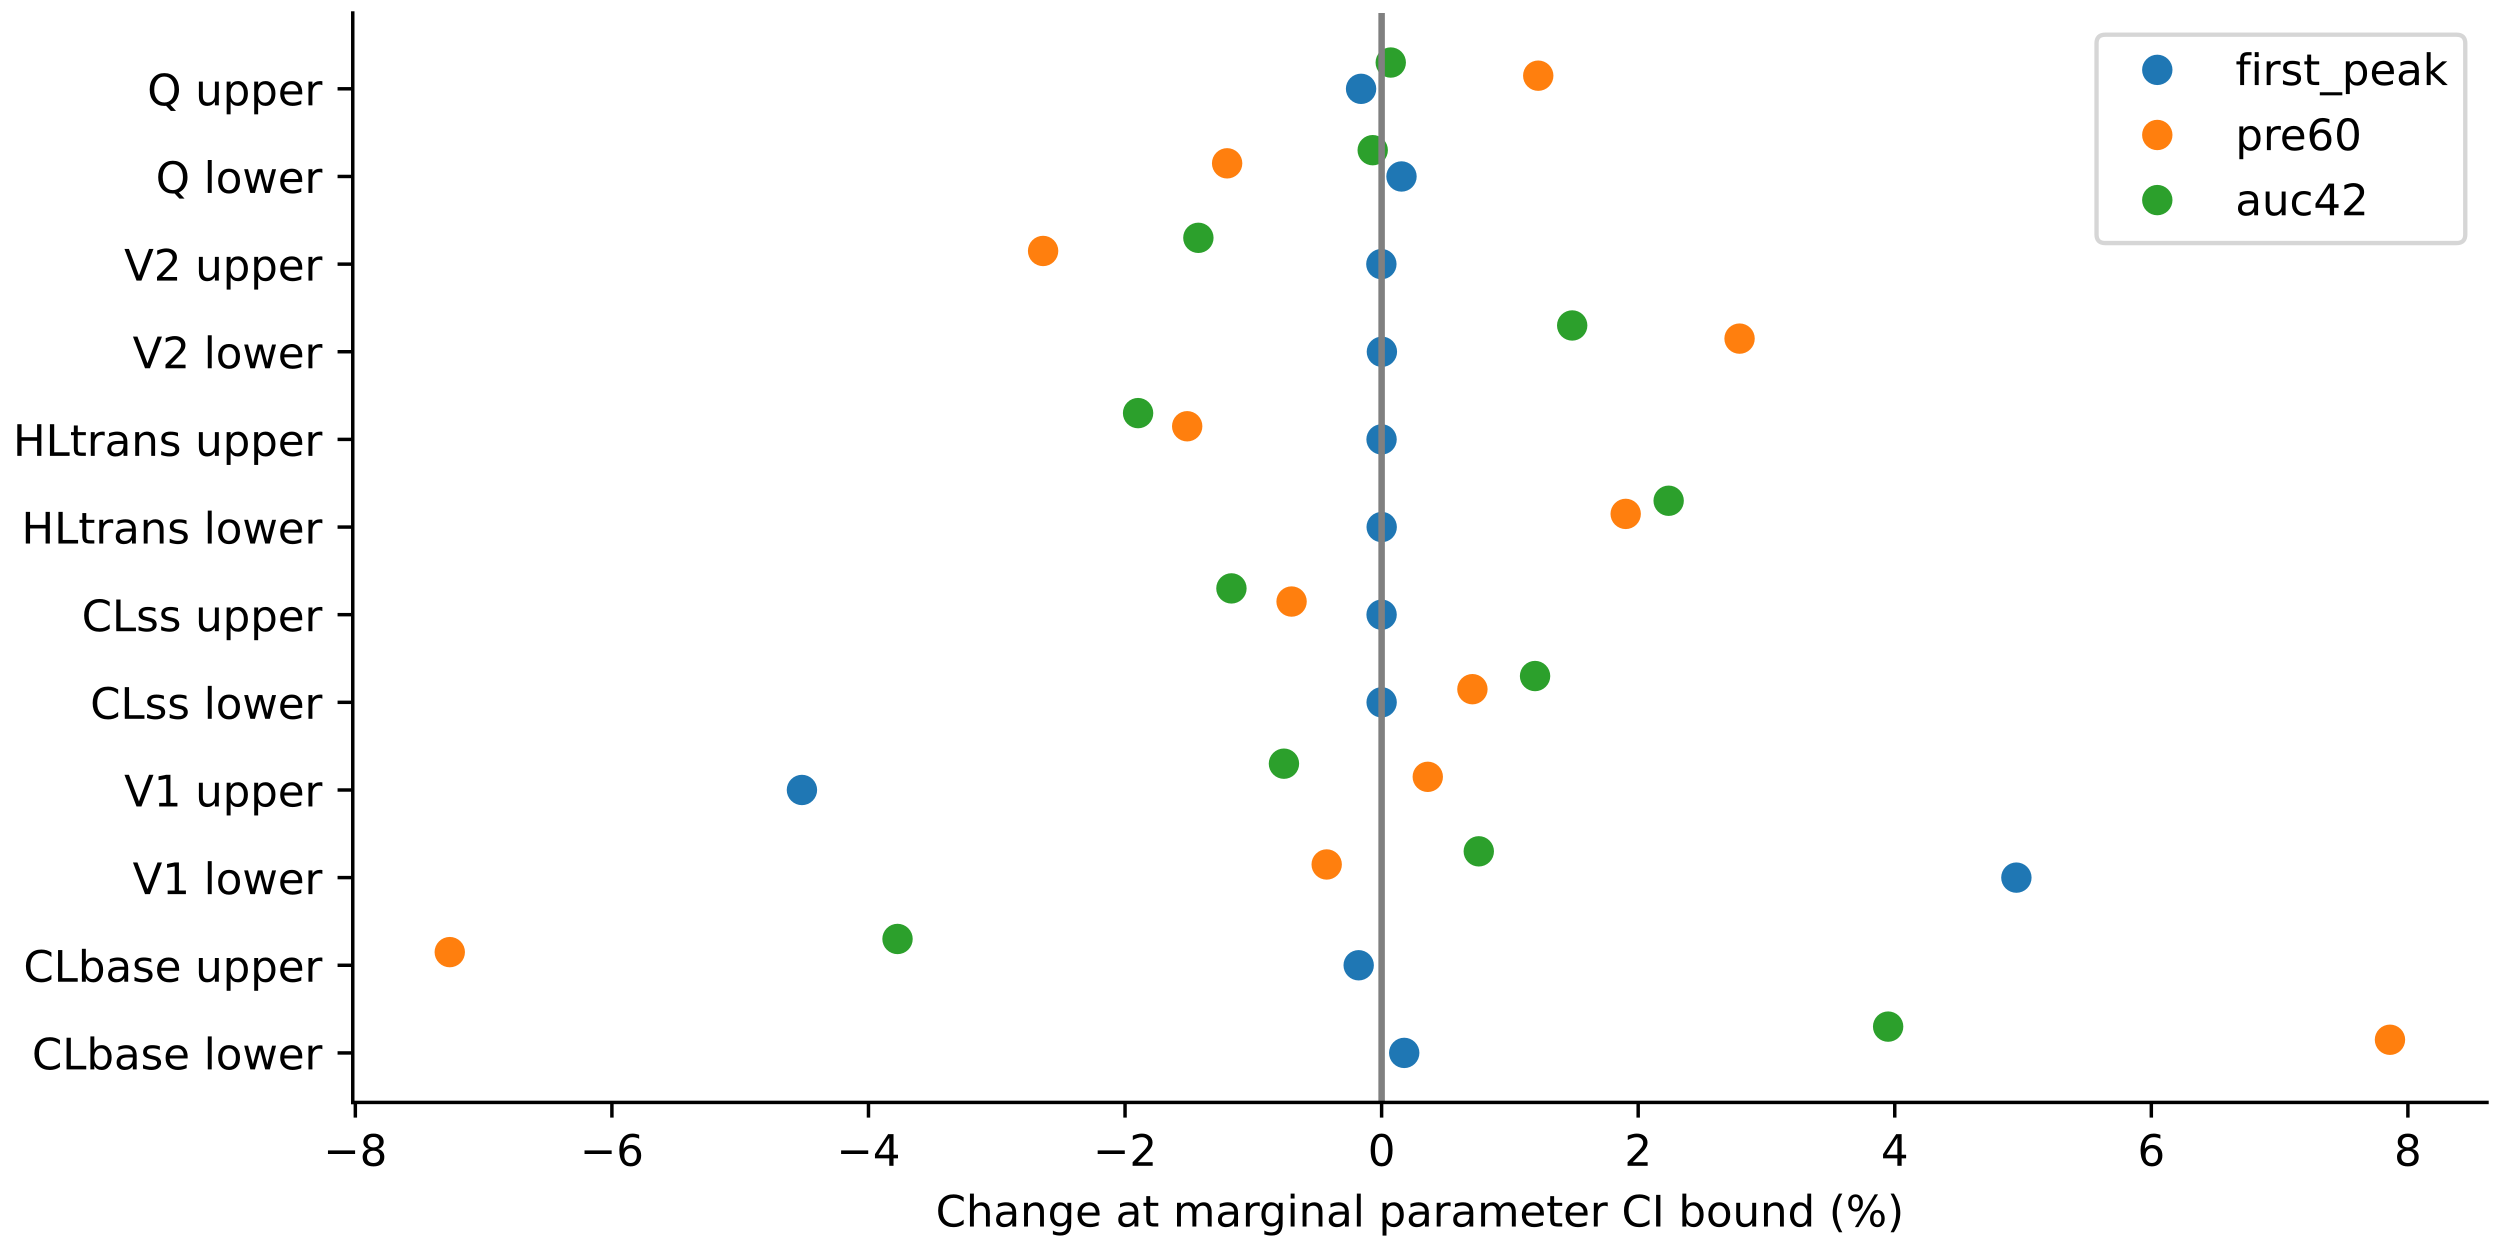
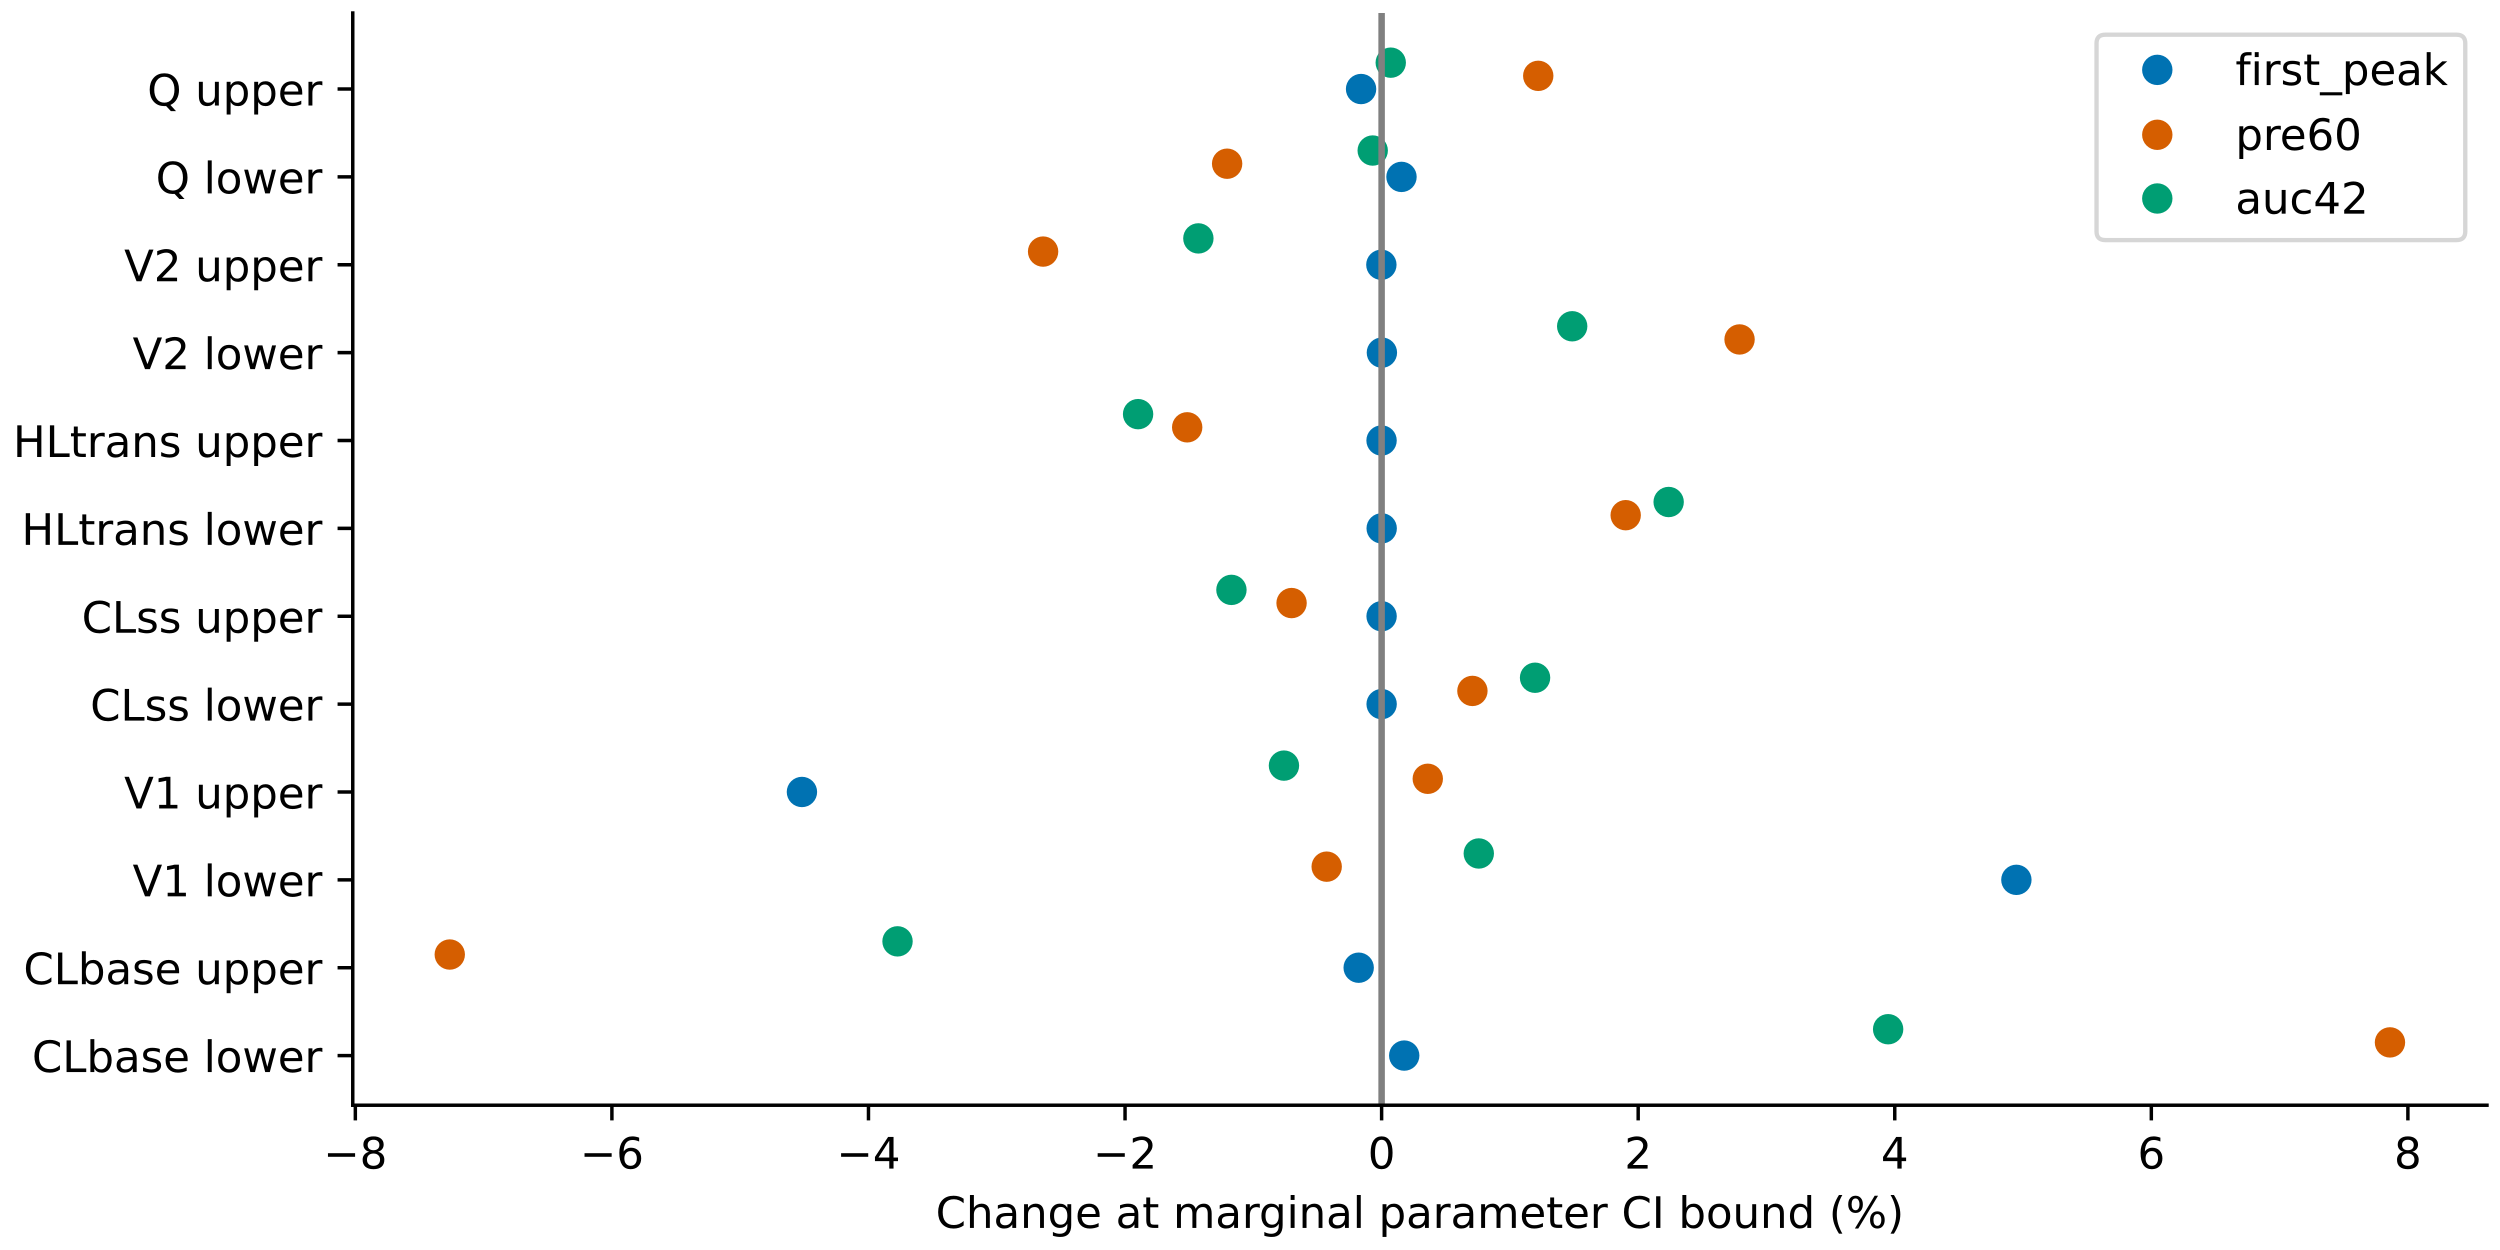
<svg xmlns="http://www.w3.org/2000/svg" xmlns:xlink="http://www.w3.org/1999/xlink" width="576pt" height="288pt" viewBox="0 0 576 288" version="1.1">
  <defs>
    <style type="text/css">*{stroke-linejoin: round; stroke-linecap: butt}</style>
  </defs>
  <g id="figure_1">
    <g id="patch_1">
      <path d="M 0 288  L 576 288  L 576 0  L 0 0  z " style="fill: #ffffff" />
    </g>
    <g id="axes_1">
      <g id="patch_2">
-         <path d="M 81.275 253.999  L 573 253.999  L 573 3  L 81.275 3  z " style="fill: #ffffff" />
+         <path d="M 81.275 254.644  L 573 254.644  L 573 3  L 81.275 3  z " style="fill: #ffffff" />
      </g>
      <g id="matplotlib.axis_1">
        <g id="xtick_1">
          <g id="line2d_1">
            <defs>
              <path id="m365de0e6e3" d="M 0 0  L 0 3.5  " style="stroke: #000000; stroke-width: 0.8" />
            </defs>
            <g>
-               <use xlink:href="#m365de0e6e3" x="81.869" y="253.999" style="stroke: #000000; stroke-width: 0.8" />
+               <use xlink:href="#m365de0e6e3" x="81.869" y="254.644" style="stroke: #000000; stroke-width: 0.8" />
            </g>
          </g>
          <g id="text_1">
-             <text style="font-size: 10px; font-family: 'DejaVu Sans', 'Bitstream Vera Sans', 'Computer Modern Sans Serif', 'Lucida Grande', 'Verdana', 'Geneva', 'Lucid', 'Arial', 'Helvetica', 'Avant Garde', sans-serif; text-anchor: middle" x="81.869" y="268.597" transform="rotate(-0 81.8687 268.5966)">−8</text>
+             <text style="font: 10px 'DejaVu Sans', 'Bitstream Vera Sans', 'Computer Modern Sans Serif', 'Lucida Grande', 'Verdana', 'Geneva', 'Lucid', 'Arial', 'Helvetica', 'Avant Garde', sans-serif; text-anchor: middle" x="81.869" y="269.242" transform="rotate(-0 81.8687 269.2419)">−8</text>
          </g>
        </g>
        <g id="xtick_2">
          <g id="line2d_2">
            <g>
-               <use xlink:href="#m365de0e6e3" x="140.982" y="253.999" style="stroke: #000000; stroke-width: 0.8" />
+               <use xlink:href="#m365de0e6e3" x="140.982" y="254.644" style="stroke: #000000; stroke-width: 0.8" />
            </g>
          </g>
          <g id="text_2">
-             <text style="font-size: 10px; font-family: 'DejaVu Sans', 'Bitstream Vera Sans', 'Computer Modern Sans Serif', 'Lucida Grande', 'Verdana', 'Geneva', 'Lucid', 'Arial', 'Helvetica', 'Avant Garde', sans-serif; text-anchor: middle" x="140.982" y="268.597" transform="rotate(-0 140.9824 268.5966)">−6</text>
+             <text style="font: 10px 'DejaVu Sans', 'Bitstream Vera Sans', 'Computer Modern Sans Serif', 'Lucida Grande', 'Verdana', 'Geneva', 'Lucid', 'Arial', 'Helvetica', 'Avant Garde', sans-serif; text-anchor: middle" x="140.982" y="269.242" transform="rotate(-0 140.9824 269.2419)">−6</text>
          </g>
        </g>
        <g id="xtick_3">
          <g id="line2d_3">
            <g>
-               <use xlink:href="#m365de0e6e3" x="200.096" y="253.999" style="stroke: #000000; stroke-width: 0.8" />
+               <use xlink:href="#m365de0e6e3" x="200.096" y="254.644" style="stroke: #000000; stroke-width: 0.8" />
            </g>
          </g>
          <g id="text_3">
-             <text style="font-size: 10px; font-family: 'DejaVu Sans', 'Bitstream Vera Sans', 'Computer Modern Sans Serif', 'Lucida Grande', 'Verdana', 'Geneva', 'Lucid', 'Arial', 'Helvetica', 'Avant Garde', sans-serif; text-anchor: middle" x="200.096" y="268.597" transform="rotate(-0 200.0961 268.5966)">−4</text>
+             <text style="font: 10px 'DejaVu Sans', 'Bitstream Vera Sans', 'Computer Modern Sans Serif', 'Lucida Grande', 'Verdana', 'Geneva', 'Lucid', 'Arial', 'Helvetica', 'Avant Garde', sans-serif; text-anchor: middle" x="200.096" y="269.242" transform="rotate(-0 200.0961 269.2419)">−4</text>
          </g>
        </g>
        <g id="xtick_4">
          <g id="line2d_4">
            <g>
-               <use xlink:href="#m365de0e6e3" x="259.21" y="253.999" style="stroke: #000000; stroke-width: 0.8" />
+               <use xlink:href="#m365de0e6e3" x="259.21" y="254.644" style="stroke: #000000; stroke-width: 0.8" />
            </g>
          </g>
          <g id="text_4">
-             <text style="font-size: 10px; font-family: 'DejaVu Sans', 'Bitstream Vera Sans', 'Computer Modern Sans Serif', 'Lucida Grande', 'Verdana', 'Geneva', 'Lucid', 'Arial', 'Helvetica', 'Avant Garde', sans-serif; text-anchor: middle" x="259.21" y="268.597" transform="rotate(-0 259.2099 268.5966)">−2</text>
+             <text style="font: 10px 'DejaVu Sans', 'Bitstream Vera Sans', 'Computer Modern Sans Serif', 'Lucida Grande', 'Verdana', 'Geneva', 'Lucid', 'Arial', 'Helvetica', 'Avant Garde', sans-serif; text-anchor: middle" x="259.21" y="269.242" transform="rotate(-0 259.2099 269.2419)">−2</text>
          </g>
        </g>
        <g id="xtick_5">
          <g id="line2d_5">
            <g>
-               <use xlink:href="#m365de0e6e3" x="318.324" y="253.999" style="stroke: #000000; stroke-width: 0.8" />
+               <use xlink:href="#m365de0e6e3" x="318.324" y="254.644" style="stroke: #000000; stroke-width: 0.8" />
            </g>
          </g>
          <g id="text_5">
-             <text style="font-size: 10px; font-family: 'DejaVu Sans', 'Bitstream Vera Sans', 'Computer Modern Sans Serif', 'Lucida Grande', 'Verdana', 'Geneva', 'Lucid', 'Arial', 'Helvetica', 'Avant Garde', sans-serif; text-anchor: middle" x="318.324" y="268.597" transform="rotate(-0 318.3236 268.5966)">0</text>
+             <text style="font: 10px 'DejaVu Sans', 'Bitstream Vera Sans', 'Computer Modern Sans Serif', 'Lucida Grande', 'Verdana', 'Geneva', 'Lucid', 'Arial', 'Helvetica', 'Avant Garde', sans-serif; text-anchor: middle" x="318.324" y="269.242" transform="rotate(-0 318.3236 269.2419)">0</text>
          </g>
        </g>
        <g id="xtick_6">
          <g id="line2d_6">
            <g>
-               <use xlink:href="#m365de0e6e3" x="377.437" y="253.999" style="stroke: #000000; stroke-width: 0.8" />
+               <use xlink:href="#m365de0e6e3" x="377.437" y="254.644" style="stroke: #000000; stroke-width: 0.8" />
            </g>
          </g>
          <g id="text_6">
-             <text style="font-size: 10px; font-family: 'DejaVu Sans', 'Bitstream Vera Sans', 'Computer Modern Sans Serif', 'Lucida Grande', 'Verdana', 'Geneva', 'Lucid', 'Arial', 'Helvetica', 'Avant Garde', sans-serif; text-anchor: middle" x="377.437" y="268.597" transform="rotate(-0 377.4373 268.5966)">2</text>
+             <text style="font: 10px 'DejaVu Sans', 'Bitstream Vera Sans', 'Computer Modern Sans Serif', 'Lucida Grande', 'Verdana', 'Geneva', 'Lucid', 'Arial', 'Helvetica', 'Avant Garde', sans-serif; text-anchor: middle" x="377.437" y="269.242" transform="rotate(-0 377.4373 269.2419)">2</text>
          </g>
        </g>
        <g id="xtick_7">
          <g id="line2d_7">
            <g>
-               <use xlink:href="#m365de0e6e3" x="436.551" y="253.999" style="stroke: #000000; stroke-width: 0.8" />
+               <use xlink:href="#m365de0e6e3" x="436.551" y="254.644" style="stroke: #000000; stroke-width: 0.8" />
            </g>
          </g>
          <g id="text_7">
-             <text style="font-size: 10px; font-family: 'DejaVu Sans', 'Bitstream Vera Sans', 'Computer Modern Sans Serif', 'Lucida Grande', 'Verdana', 'Geneva', 'Lucid', 'Arial', 'Helvetica', 'Avant Garde', sans-serif; text-anchor: middle" x="436.551" y="268.597" transform="rotate(-0 436.551 268.5966)">4</text>
+             <text style="font: 10px 'DejaVu Sans', 'Bitstream Vera Sans', 'Computer Modern Sans Serif', 'Lucida Grande', 'Verdana', 'Geneva', 'Lucid', 'Arial', 'Helvetica', 'Avant Garde', sans-serif; text-anchor: middle" x="436.551" y="269.242" transform="rotate(-0 436.551 269.2419)">4</text>
          </g>
        </g>
        <g id="xtick_8">
          <g id="line2d_8">
            <g>
-               <use xlink:href="#m365de0e6e3" x="495.665" y="253.999" style="stroke: #000000; stroke-width: 0.8" />
+               <use xlink:href="#m365de0e6e3" x="495.665" y="254.644" style="stroke: #000000; stroke-width: 0.8" />
            </g>
          </g>
          <g id="text_8">
-             <text style="font-size: 10px; font-family: 'DejaVu Sans', 'Bitstream Vera Sans', 'Computer Modern Sans Serif', 'Lucida Grande', 'Verdana', 'Geneva', 'Lucid', 'Arial', 'Helvetica', 'Avant Garde', sans-serif; text-anchor: middle" x="495.665" y="268.597" transform="rotate(-0 495.6647 268.5966)">6</text>
+             <text style="font: 10px 'DejaVu Sans', 'Bitstream Vera Sans', 'Computer Modern Sans Serif', 'Lucida Grande', 'Verdana', 'Geneva', 'Lucid', 'Arial', 'Helvetica', 'Avant Garde', sans-serif; text-anchor: middle" x="495.665" y="269.242" transform="rotate(-0 495.6647 269.2419)">6</text>
          </g>
        </g>
        <g id="xtick_9">
          <g id="line2d_9">
            <g>
-               <use xlink:href="#m365de0e6e3" x="554.778" y="253.999" style="stroke: #000000; stroke-width: 0.8" />
+               <use xlink:href="#m365de0e6e3" x="554.778" y="254.644" style="stroke: #000000; stroke-width: 0.8" />
            </g>
          </g>
          <g id="text_9">
-             <text style="font-size: 10px; font-family: 'DejaVu Sans', 'Bitstream Vera Sans', 'Computer Modern Sans Serif', 'Lucida Grande', 'Verdana', 'Geneva', 'Lucid', 'Arial', 'Helvetica', 'Avant Garde', sans-serif; text-anchor: middle" x="554.778" y="268.597" transform="rotate(-0 554.7784 268.5966)">8</text>
+             <text style="font: 10px 'DejaVu Sans', 'Bitstream Vera Sans', 'Computer Modern Sans Serif', 'Lucida Grande', 'Verdana', 'Geneva', 'Lucid', 'Arial', 'Helvetica', 'Avant Garde', sans-serif; text-anchor: middle" x="554.778" y="269.242" transform="rotate(-0 554.7784 269.2419)">8</text>
          </g>
        </g>
        <g id="text_10">
-           <text style="font-size: 10px; font-family: 'DejaVu Sans', 'Bitstream Vera Sans', 'Computer Modern Sans Serif', 'Lucida Grande', 'Verdana', 'Geneva', 'Lucid', 'Arial', 'Helvetica', 'Avant Garde', sans-serif; text-anchor: middle" x="327.137" y="282.597" transform="rotate(-0 327.1375 282.5974)">Change at marginal parameter CI bound (%)</text>
+           <text style="font: 10px 'DejaVu Sans', 'Bitstream Vera Sans', 'Computer Modern Sans Serif', 'Lucida Grande', 'Verdana', 'Geneva', 'Lucid', 'Arial', 'Helvetica', 'Avant Garde', sans-serif; text-anchor: middle" x="327.137" y="282.92" transform="rotate(-0 327.1375 282.9201)">Change at marginal parameter CI bound (%)</text>
        </g>
      </g>
      <g id="matplotlib.axis_2">
        <g id="ytick_1">
          <g id="line2d_10">
            <defs>
              <path id="m3e6c9e3d97" d="M 0 0  L -3.5 0  " style="stroke: #000000; stroke-width: 0.8" />
            </defs>
            <g>
-               <use xlink:href="#m3e6c9e3d97" x="81.275" y="242.59" style="stroke: #000000; stroke-width: 0.8" />
+               <use xlink:href="#m3e6c9e3d97" x="81.275" y="243.205" style="stroke: #000000; stroke-width: 0.8" />
            </g>
          </g>
          <g id="text_11">
-             <text style="font-size: 10px; font-family: 'DejaVu Sans', 'Bitstream Vera Sans', 'Computer Modern Sans Serif', 'Lucida Grande', 'Verdana', 'Geneva', 'Lucid', 'Arial', 'Helvetica', 'Avant Garde', sans-serif; text-anchor: end" x="74.275" y="246.389" transform="rotate(-0 74.27524 246.3892)">CLbase lower</text>
+             <text style="font: 10px 'DejaVu Sans', 'Bitstream Vera Sans', 'Computer Modern Sans Serif', 'Lucida Grande', 'Verdana', 'Geneva', 'Lucid', 'Arial', 'Helvetica', 'Avant Garde', sans-serif; text-anchor: end" x="74.275" y="247.004" transform="rotate(-0 74.27524 247.0044)">CLbase lower</text>
          </g>
        </g>
        <g id="ytick_2">
          <g id="line2d_11">
            <g>
-               <use xlink:href="#m3e6c9e3d97" x="81.275" y="222.397" style="stroke: #000000; stroke-width: 0.8" />
+               <use xlink:href="#m3e6c9e3d97" x="81.275" y="222.96" style="stroke: #000000; stroke-width: 0.8" />
            </g>
          </g>
          <g id="text_12">
-             <text style="font-size: 10px; font-family: 'DejaVu Sans', 'Bitstream Vera Sans', 'Computer Modern Sans Serif', 'Lucida Grande', 'Verdana', 'Geneva', 'Lucid', 'Arial', 'Helvetica', 'Avant Garde', sans-serif; text-anchor: end" x="74.275" y="226.196" transform="rotate(-0 74.27524 226.1962)">CLbase upper</text>
+             <text style="font: 10px 'DejaVu Sans', 'Bitstream Vera Sans', 'Computer Modern Sans Serif', 'Lucida Grande', 'Verdana', 'Geneva', 'Lucid', 'Arial', 'Helvetica', 'Avant Garde', sans-serif; text-anchor: end" x="74.275" y="226.76" transform="rotate(-0 74.27524 226.7596)">CLbase upper</text>
          </g>
        </g>
        <g id="ytick_3">
          <g id="line2d_12">
            <g>
-               <use xlink:href="#m3e6c9e3d97" x="81.275" y="202.204" style="stroke: #000000; stroke-width: 0.8" />
+               <use xlink:href="#m3e6c9e3d97" x="81.275" y="202.716" style="stroke: #000000; stroke-width: 0.8" />
            </g>
          </g>
          <g id="text_13">
-             <text style="font-size: 10px; font-family: 'DejaVu Sans', 'Bitstream Vera Sans', 'Computer Modern Sans Serif', 'Lucida Grande', 'Verdana', 'Geneva', 'Lucid', 'Arial', 'Helvetica', 'Avant Garde', sans-serif; text-anchor: end" x="74.275" y="206.003" transform="rotate(-0 74.27524 206.0032)">V1 lower</text>
+             <text style="font: 10px 'DejaVu Sans', 'Bitstream Vera Sans', 'Computer Modern Sans Serif', 'Lucida Grande', 'Verdana', 'Geneva', 'Lucid', 'Arial', 'Helvetica', 'Avant Garde', sans-serif; text-anchor: end" x="74.275" y="206.515" transform="rotate(-0 74.27524 206.5147)">V1 lower</text>
          </g>
        </g>
        <g id="ytick_4">
          <g id="line2d_13">
            <g>
-               <use xlink:href="#m3e6c9e3d97" x="81.275" y="182.011" style="stroke: #000000; stroke-width: 0.8" />
+               <use xlink:href="#m3e6c9e3d97" x="81.275" y="182.471" style="stroke: #000000; stroke-width: 0.8" />
            </g>
          </g>
          <g id="text_14">
-             <text style="font-size: 10px; font-family: 'DejaVu Sans', 'Bitstream Vera Sans', 'Computer Modern Sans Serif', 'Lucida Grande', 'Verdana', 'Geneva', 'Lucid', 'Arial', 'Helvetica', 'Avant Garde', sans-serif; text-anchor: end" x="74.275" y="185.81" transform="rotate(-0 74.27524 185.8098)">V1 upper</text>
+             <text style="font: 10px 'DejaVu Sans', 'Bitstream Vera Sans', 'Computer Modern Sans Serif', 'Lucida Grande', 'Verdana', 'Geneva', 'Lucid', 'Arial', 'Helvetica', 'Avant Garde', sans-serif; text-anchor: end" x="74.275" y="186.27" transform="rotate(-0 74.27524 186.2699)">V1 upper</text>
          </g>
        </g>
        <g id="ytick_5">
          <g id="line2d_14">
            <g>
-               <use xlink:href="#m3e6c9e3d97" x="81.275" y="161.818" style="stroke: #000000; stroke-width: 0.8" />
+               <use xlink:href="#m3e6c9e3d97" x="81.275" y="162.226" style="stroke: #000000; stroke-width: 0.8" />
            </g>
          </g>
          <g id="text_15">
-             <text style="font-size: 10px; font-family: 'DejaVu Sans', 'Bitstream Vera Sans', 'Computer Modern Sans Serif', 'Lucida Grande', 'Verdana', 'Geneva', 'Lucid', 'Arial', 'Helvetica', 'Avant Garde', sans-serif; text-anchor: end" x="74.275" y="165.617" transform="rotate(-0 74.27524 165.6172)">CLss lower</text>
+             <text style="font: 10px 'DejaVu Sans', 'Bitstream Vera Sans', 'Computer Modern Sans Serif', 'Lucida Grande', 'Verdana', 'Geneva', 'Lucid', 'Arial', 'Helvetica', 'Avant Garde', sans-serif; text-anchor: end" x="74.275" y="166.025" transform="rotate(-0 74.27524 166.0251)">CLss lower</text>
          </g>
        </g>
        <g id="ytick_6">
          <g id="line2d_15">
            <g>
-               <use xlink:href="#m3e6c9e3d97" x="81.275" y="141.625" style="stroke: #000000; stroke-width: 0.8" />
+               <use xlink:href="#m3e6c9e3d97" x="81.275" y="141.981" style="stroke: #000000; stroke-width: 0.8" />
            </g>
          </g>
          <g id="text_16">
-             <text style="font-size: 10px; font-family: 'DejaVu Sans', 'Bitstream Vera Sans', 'Computer Modern Sans Serif', 'Lucida Grande', 'Verdana', 'Geneva', 'Lucid', 'Arial', 'Helvetica', 'Avant Garde', sans-serif; text-anchor: end" x="74.275" y="145.424" transform="rotate(-0 74.27524 145.4239)">CLss upper</text>
+             <text style="font: 10px 'DejaVu Sans', 'Bitstream Vera Sans', 'Computer Modern Sans Serif', 'Lucida Grande', 'Verdana', 'Geneva', 'Lucid', 'Arial', 'Helvetica', 'Avant Garde', sans-serif; text-anchor: end" x="74.275" y="145.78" transform="rotate(-0 74.27524 145.7802)">CLss upper</text>
          </g>
        </g>
        <g id="ytick_7">
          <g id="line2d_16">
            <g>
-               <use xlink:href="#m3e6c9e3d97" x="81.275" y="121.432" style="stroke: #000000; stroke-width: 0.8" />
+               <use xlink:href="#m3e6c9e3d97" x="81.275" y="121.736" style="stroke: #000000; stroke-width: 0.8" />
            </g>
          </g>
          <g id="text_17">
-             <text style="font-size: 10px; font-family: 'DejaVu Sans', 'Bitstream Vera Sans', 'Computer Modern Sans Serif', 'Lucida Grande', 'Verdana', 'Geneva', 'Lucid', 'Arial', 'Helvetica', 'Avant Garde', sans-serif; text-anchor: end" x="74.275" y="125.231" transform="rotate(-0 74.27524 125.2313)">HLtrans lower</text>
+             <text style="font: 10px 'DejaVu Sans', 'Bitstream Vera Sans', 'Computer Modern Sans Serif', 'Lucida Grande', 'Verdana', 'Geneva', 'Lucid', 'Arial', 'Helvetica', 'Avant Garde', sans-serif; text-anchor: end" x="74.275" y="125.535" transform="rotate(-0 74.27524 125.5354)">HLtrans lower</text>
          </g>
        </g>
        <g id="ytick_8">
          <g id="line2d_17">
            <g>
-               <use xlink:href="#m3e6c9e3d97" x="81.275" y="101.239" style="stroke: #000000; stroke-width: 0.8" />
+               <use xlink:href="#m3e6c9e3d97" x="81.275" y="101.491" style="stroke: #000000; stroke-width: 0.8" />
            </g>
          </g>
          <g id="text_18">
-             <text style="font-size: 10px; font-family: 'DejaVu Sans', 'Bitstream Vera Sans', 'Computer Modern Sans Serif', 'Lucida Grande', 'Verdana', 'Geneva', 'Lucid', 'Arial', 'Helvetica', 'Avant Garde', sans-serif; text-anchor: end" x="74.275" y="105.038" transform="rotate(-0 74.27524 105.0379)">HLtrans upper</text>
+             <text style="font: 10px 'DejaVu Sans', 'Bitstream Vera Sans', 'Computer Modern Sans Serif', 'Lucida Grande', 'Verdana', 'Geneva', 'Lucid', 'Arial', 'Helvetica', 'Avant Garde', sans-serif; text-anchor: end" x="74.275" y="105.291" transform="rotate(-0 74.27524 105.2906)">HLtrans upper</text>
          </g>
        </g>
        <g id="ytick_9">
          <g id="line2d_18">
            <g>
-               <use xlink:href="#m3e6c9e3d97" x="81.275" y="81.046" style="stroke: #000000; stroke-width: 0.8" />
+               <use xlink:href="#m3e6c9e3d97" x="81.275" y="81.247" style="stroke: #000000; stroke-width: 0.8" />
            </g>
          </g>
          <g id="text_19">
-             <text style="font-size: 10px; font-family: 'DejaVu Sans', 'Bitstream Vera Sans', 'Computer Modern Sans Serif', 'Lucida Grande', 'Verdana', 'Geneva', 'Lucid', 'Arial', 'Helvetica', 'Avant Garde', sans-serif; text-anchor: end" x="74.275" y="84.845" transform="rotate(-0 74.27524 84.84533)">V2 lower</text>
+             <text style="font: 10px 'DejaVu Sans', 'Bitstream Vera Sans', 'Computer Modern Sans Serif', 'Lucida Grande', 'Verdana', 'Geneva', 'Lucid', 'Arial', 'Helvetica', 'Avant Garde', sans-serif; text-anchor: end" x="74.275" y="85.046" transform="rotate(-0 74.27524 85.04574)">V2 lower</text>
          </g>
        </g>
        <g id="ytick_10">
          <g id="line2d_19">
            <g>
-               <use xlink:href="#m3e6c9e3d97" x="81.275" y="60.853" style="stroke: #000000; stroke-width: 0.8" />
+               <use xlink:href="#m3e6c9e3d97" x="81.275" y="61.002" style="stroke: #000000; stroke-width: 0.8" />
            </g>
          </g>
          <g id="text_20">
-             <text style="font-size: 10px; font-family: 'DejaVu Sans', 'Bitstream Vera Sans', 'Computer Modern Sans Serif', 'Lucida Grande', 'Verdana', 'Geneva', 'Lucid', 'Arial', 'Helvetica', 'Avant Garde', sans-serif; text-anchor: end" x="74.275" y="64.652" transform="rotate(-0 74.27524 64.65196)">V2 upper</text>
+             <text style="font: 10px 'DejaVu Sans', 'Bitstream Vera Sans', 'Computer Modern Sans Serif', 'Lucida Grande', 'Verdana', 'Geneva', 'Lucid', 'Arial', 'Helvetica', 'Avant Garde', sans-serif; text-anchor: end" x="74.275" y="64.801" transform="rotate(-0 74.27524 64.8009)">V2 upper</text>
          </g>
        </g>
        <g id="ytick_11">
          <g id="line2d_20">
            <g>
-               <use xlink:href="#m3e6c9e3d97" x="81.275" y="40.66" style="stroke: #000000; stroke-width: 0.8" />
+               <use xlink:href="#m3e6c9e3d97" x="81.275" y="40.757" style="stroke: #000000; stroke-width: 0.8" />
            </g>
          </g>
          <g id="text_21">
-             <text style="font-size: 10px; font-family: 'DejaVu Sans', 'Bitstream Vera Sans', 'Computer Modern Sans Serif', 'Lucida Grande', 'Verdana', 'Geneva', 'Lucid', 'Arial', 'Helvetica', 'Avant Garde', sans-serif; text-anchor: end" x="74.275" y="44.459" transform="rotate(-0 74.27524 44.45937)">Q lower</text>
+             <text style="font: 10px 'DejaVu Sans', 'Bitstream Vera Sans', 'Computer Modern Sans Serif', 'Lucida Grande', 'Verdana', 'Geneva', 'Lucid', 'Arial', 'Helvetica', 'Avant Garde', sans-serif; text-anchor: end" x="74.275" y="44.556" transform="rotate(-0 74.27524 44.55607)">Q lower</text>
          </g>
        </g>
        <g id="ytick_12">
          <g id="line2d_21">
            <g>
-               <use xlink:href="#m3e6c9e3d97" x="81.275" y="20.467" style="stroke: #000000; stroke-width: 0.8" />
+               <use xlink:href="#m3e6c9e3d97" x="81.275" y="20.512" style="stroke: #000000; stroke-width: 0.8" />
            </g>
          </g>
          <g id="text_22">
-             <text style="font-size: 10px; font-family: 'DejaVu Sans', 'Bitstream Vera Sans', 'Computer Modern Sans Serif', 'Lucida Grande', 'Verdana', 'Geneva', 'Lucid', 'Arial', 'Helvetica', 'Avant Garde', sans-serif; text-anchor: end" x="74.275" y="24.266" transform="rotate(-0 74.27524 24.266)">Q upper</text>
+             <text style="font: 10px 'DejaVu Sans', 'Bitstream Vera Sans', 'Computer Modern Sans Serif', 'Lucida Grande', 'Verdana', 'Geneva', 'Lucid', 'Arial', 'Helvetica', 'Avant Garde', sans-serif; text-anchor: end" x="74.275" y="24.311" transform="rotate(-0 74.27524 24.31124)">Q upper</text>
          </g>
        </g>
      </g>
      <g id="line2d_22">
        <defs>
-           <path id="mdb0255210f" d="M 0 3  C 0.796 3 1.559 2.684 2.121 2.121  C 2.684 1.559 3 0.796 3 0  C 3 -0.796 2.684 -1.559 2.121 -2.121  C 1.559 -2.684 0.796 -3 0 -3  C -0.796 -3 -1.559 -2.684 -2.121 -2.121  C -2.684 -1.559 -3 -0.796 -3 0  C -3 0.796 -2.684 1.559 -2.121 2.121  C -1.559 2.684 -0.796 3 0 3  z " style="stroke: #1f77b4" />
+           <path id="me70f879263" d="M 0 3  C 0.796 3 1.559 2.684 2.121 2.121  C 2.684 1.559 3 0.796 3 0  C 3 -0.796 2.684 -1.559 2.121 -2.121  C 1.559 -2.684 0.796 -3 0 -3  C -0.796 -3 -1.559 -2.684 -2.121 -2.121  C -2.684 -1.559 -3 -0.796 -3 0  C -3 0.796 -2.684 1.559 -2.121 2.121  C -1.559 2.684 -0.796 3 0 3  z " style="stroke: #0072b2" />
        </defs>
-         <g clip-path="url(#p7cf2c766ae)">
-           <use xlink:href="#mdb0255210f" x="323.531" y="242.59" style="fill: #1f77b4; stroke: #1f77b4" />
-           <use xlink:href="#mdb0255210f" x="313.04" y="222.397" style="fill: #1f77b4; stroke: #1f77b4" />
-           <use xlink:href="#mdb0255210f" x="464.574" y="202.204" style="fill: #1f77b4; stroke: #1f77b4" />
-           <use xlink:href="#mdb0255210f" x="184.765" y="182.011" style="fill: #1f77b4; stroke: #1f77b4" />
-           <use xlink:href="#mdb0255210f" x="318.328" y="161.818" style="fill: #1f77b4; stroke: #1f77b4" />
-           <use xlink:href="#mdb0255210f" x="318.319" y="141.625" style="fill: #1f77b4; stroke: #1f77b4" />
-           <use xlink:href="#mdb0255210f" x="318.34" y="121.432" style="fill: #1f77b4; stroke: #1f77b4" />
-           <use xlink:href="#mdb0255210f" x="318.311" y="101.239" style="fill: #1f77b4; stroke: #1f77b4" />
-           <use xlink:href="#mdb0255210f" x="318.388" y="81.046" style="fill: #1f77b4; stroke: #1f77b4" />
-           <use xlink:href="#mdb0255210f" x="318.267" y="60.853" style="fill: #1f77b4; stroke: #1f77b4" />
-           <use xlink:href="#mdb0255210f" x="322.904" y="40.66" style="fill: #1f77b4; stroke: #1f77b4" />
-           <use xlink:href="#mdb0255210f" x="313.59" y="20.467" style="fill: #1f77b4; stroke: #1f77b4" />
+         <g clip-path="url(#p08816e4fb8)">
+           <use xlink:href="#me70f879263" x="323.531" y="243.205" style="fill: #0072b2; stroke: #0072b2" />
+           <use xlink:href="#me70f879263" x="313.04" y="222.96" style="fill: #0072b2; stroke: #0072b2" />
+           <use xlink:href="#me70f879263" x="464.574" y="202.716" style="fill: #0072b2; stroke: #0072b2" />
+           <use xlink:href="#me70f879263" x="184.765" y="182.471" style="fill: #0072b2; stroke: #0072b2" />
+           <use xlink:href="#me70f879263" x="318.328" y="162.226" style="fill: #0072b2; stroke: #0072b2" />
+           <use xlink:href="#me70f879263" x="318.319" y="141.981" style="fill: #0072b2; stroke: #0072b2" />
+           <use xlink:href="#me70f879263" x="318.34" y="121.736" style="fill: #0072b2; stroke: #0072b2" />
+           <use xlink:href="#me70f879263" x="318.311" y="101.491" style="fill: #0072b2; stroke: #0072b2" />
+           <use xlink:href="#me70f879263" x="318.388" y="81.247" style="fill: #0072b2; stroke: #0072b2" />
+           <use xlink:href="#me70f879263" x="318.267" y="61.002" style="fill: #0072b2; stroke: #0072b2" />
+           <use xlink:href="#me70f879263" x="322.904" y="40.757" style="fill: #0072b2; stroke: #0072b2" />
+           <use xlink:href="#me70f879263" x="313.59" y="20.512" style="fill: #0072b2; stroke: #0072b2" />
        </g>
      </g>
      <g id="line2d_23">
        <defs>
-           <path id="m3c2ca8ba12" d="M 0 3  C 0.796 3 1.559 2.684 2.121 2.121  C 2.684 1.559 3 0.796 3 0  C 3 -0.796 2.684 -1.559 2.121 -2.121  C 1.559 -2.684 0.796 -3 0 -3  C -0.796 -3 -1.559 -2.684 -2.121 -2.121  C -2.684 -1.559 -3 -0.796 -3 0  C -3 0.796 -2.684 1.559 -2.121 2.121  C -1.559 2.684 -0.796 3 0 3  z " style="stroke: #ff7f0e" />
+           <path id="m9bcbba7189" d="M 0 3  C 0.796 3 1.559 2.684 2.121 2.121  C 2.684 1.559 3 0.796 3 0  C 3 -0.796 2.684 -1.559 2.121 -2.121  C 1.559 -2.684 0.796 -3 0 -3  C -0.796 -3 -1.559 -2.684 -2.121 -2.121  C -2.684 -1.559 -3 -0.796 -3 0  C -3 0.796 -2.684 1.559 -2.121 2.121  C -1.559 2.684 -0.796 3 0 3  z " style="stroke: #d55e00" />
        </defs>
-         <g clip-path="url(#p7cf2c766ae)">
-           <use xlink:href="#m3c2ca8ba12" x="550.649" y="239.561" style="fill: #ff7f0e; stroke: #ff7f0e" />
-           <use xlink:href="#m3c2ca8ba12" x="103.626" y="219.368" style="fill: #ff7f0e; stroke: #ff7f0e" />
-           <use xlink:href="#m3c2ca8ba12" x="305.669" y="199.175" style="fill: #ff7f0e; stroke: #ff7f0e" />
-           <use xlink:href="#m3c2ca8ba12" x="328.959" y="178.982" style="fill: #ff7f0e; stroke: #ff7f0e" />
-           <use xlink:href="#m3c2ca8ba12" x="339.243" y="158.789" style="fill: #ff7f0e; stroke: #ff7f0e" />
-           <use xlink:href="#m3c2ca8ba12" x="297.579" y="138.596" style="fill: #ff7f0e; stroke: #ff7f0e" />
-           <use xlink:href="#m3c2ca8ba12" x="374.559" y="118.403" style="fill: #ff7f0e; stroke: #ff7f0e" />
-           <use xlink:href="#m3c2ca8ba12" x="273.529" y="98.21" style="fill: #ff7f0e; stroke: #ff7f0e" />
-           <use xlink:href="#m3c2ca8ba12" x="400.795" y="78.017" style="fill: #ff7f0e; stroke: #ff7f0e" />
-           <use xlink:href="#m3c2ca8ba12" x="240.33" y="57.824" style="fill: #ff7f0e; stroke: #ff7f0e" />
-           <use xlink:href="#m3c2ca8ba12" x="282.73" y="37.631" style="fill: #ff7f0e; stroke: #ff7f0e" />
-           <use xlink:href="#m3c2ca8ba12" x="354.411" y="17.438" style="fill: #ff7f0e; stroke: #ff7f0e" />
+         <g clip-path="url(#p08816e4fb8)">
+           <use xlink:href="#m9bcbba7189" x="550.649" y="240.168" style="fill: #d55e00; stroke: #d55e00" />
+           <use xlink:href="#m9bcbba7189" x="103.626" y="219.924" style="fill: #d55e00; stroke: #d55e00" />
+           <use xlink:href="#m9bcbba7189" x="305.669" y="199.679" style="fill: #d55e00; stroke: #d55e00" />
+           <use xlink:href="#m9bcbba7189" x="328.959" y="179.434" style="fill: #d55e00; stroke: #d55e00" />
+           <use xlink:href="#m9bcbba7189" x="339.243" y="159.189" style="fill: #d55e00; stroke: #d55e00" />
+           <use xlink:href="#m9bcbba7189" x="297.579" y="138.944" style="fill: #d55e00; stroke: #d55e00" />
+           <use xlink:href="#m9bcbba7189" x="374.559" y="118.699" style="fill: #d55e00; stroke: #d55e00" />
+           <use xlink:href="#m9bcbba7189" x="273.529" y="98.455" style="fill: #d55e00; stroke: #d55e00" />
+           <use xlink:href="#m9bcbba7189" x="400.795" y="78.21" style="fill: #d55e00; stroke: #d55e00" />
+           <use xlink:href="#m9bcbba7189" x="240.33" y="57.965" style="fill: #d55e00; stroke: #d55e00" />
+           <use xlink:href="#m9bcbba7189" x="282.73" y="37.72" style="fill: #d55e00; stroke: #d55e00" />
+           <use xlink:href="#m9bcbba7189" x="354.411" y="17.475" style="fill: #d55e00; stroke: #d55e00" />
        </g>
      </g>
      <g id="line2d_24">
        <defs>
-           <path id="m1c3d6bfe0f" d="M 0 3  C 0.796 3 1.559 2.684 2.121 2.121  C 2.684 1.559 3 0.796 3 0  C 3 -0.796 2.684 -1.559 2.121 -2.121  C 1.559 -2.684 0.796 -3 0 -3  C -0.796 -3 -1.559 -2.684 -2.121 -2.121  C -2.684 -1.559 -3 -0.796 -3 0  C -3 0.796 -2.684 1.559 -2.121 2.121  C -1.559 2.684 -0.796 3 0 3  z " style="stroke: #2ca02c" />
+           <path id="m49326ff43b" d="M 0 3  C 0.796 3 1.559 2.684 2.121 2.121  C 2.684 1.559 3 0.796 3 0  C 3 -0.796 2.684 -1.559 2.121 -2.121  C 1.559 -2.684 0.796 -3 0 -3  C -0.796 -3 -1.559 -2.684 -2.121 -2.121  C -2.684 -1.559 -3 -0.796 -3 0  C -3 0.796 -2.684 1.559 -2.121 2.121  C -1.559 2.684 -0.796 3 0 3  z " style="stroke: #009e73" />
        </defs>
-         <g clip-path="url(#p7cf2c766ae)">
-           <use xlink:href="#m1c3d6bfe0f" x="435.026" y="236.532" style="fill: #2ca02c; stroke: #2ca02c" />
-           <use xlink:href="#m1c3d6bfe0f" x="206.79" y="216.339" style="fill: #2ca02c; stroke: #2ca02c" />
-           <use xlink:href="#m1c3d6bfe0f" x="340.712" y="196.146" style="fill: #2ca02c; stroke: #2ca02c" />
-           <use xlink:href="#m1c3d6bfe0f" x="295.821" y="175.953" style="fill: #2ca02c; stroke: #2ca02c" />
-           <use xlink:href="#m1c3d6bfe0f" x="353.678" y="155.76" style="fill: #2ca02c; stroke: #2ca02c" />
-           <use xlink:href="#m1c3d6bfe0f" x="283.722" y="135.567" style="fill: #2ca02c; stroke: #2ca02c" />
-           <use xlink:href="#m1c3d6bfe0f" x="384.458" y="115.374" style="fill: #2ca02c; stroke: #2ca02c" />
-           <use xlink:href="#m1c3d6bfe0f" x="262.215" y="95.181" style="fill: #2ca02c; stroke: #2ca02c" />
-           <use xlink:href="#m1c3d6bfe0f" x="362.232" y="74.988" style="fill: #2ca02c; stroke: #2ca02c" />
-           <use xlink:href="#m1c3d6bfe0f" x="276.105" y="54.795" style="fill: #2ca02c; stroke: #2ca02c" />
-           <use xlink:href="#m1c3d6bfe0f" x="316.273" y="34.602" style="fill: #2ca02c; stroke: #2ca02c" />
-           <use xlink:href="#m1c3d6bfe0f" x="320.428" y="14.409" style="fill: #2ca02c; stroke: #2ca02c" />
+         <g clip-path="url(#p08816e4fb8)">
+           <use xlink:href="#m49326ff43b" x="435.026" y="237.132" style="fill: #009e73; stroke: #009e73" />
+           <use xlink:href="#m49326ff43b" x="206.79" y="216.887" style="fill: #009e73; stroke: #009e73" />
+           <use xlink:href="#m49326ff43b" x="340.712" y="196.642" style="fill: #009e73; stroke: #009e73" />
+           <use xlink:href="#m49326ff43b" x="295.821" y="176.397" style="fill: #009e73; stroke: #009e73" />
+           <use xlink:href="#m49326ff43b" x="353.678" y="156.152" style="fill: #009e73; stroke: #009e73" />
+           <use xlink:href="#m49326ff43b" x="283.722" y="135.908" style="fill: #009e73; stroke: #009e73" />
+           <use xlink:href="#m49326ff43b" x="384.458" y="115.663" style="fill: #009e73; stroke: #009e73" />
+           <use xlink:href="#m49326ff43b" x="262.215" y="95.418" style="fill: #009e73; stroke: #009e73" />
+           <use xlink:href="#m49326ff43b" x="362.232" y="75.173" style="fill: #009e73; stroke: #009e73" />
+           <use xlink:href="#m49326ff43b" x="276.105" y="54.928" style="fill: #009e73; stroke: #009e73" />
+           <use xlink:href="#m49326ff43b" x="316.273" y="34.683" style="fill: #009e73; stroke: #009e73" />
+           <use xlink:href="#m49326ff43b" x="320.428" y="14.439" style="fill: #009e73; stroke: #009e73" />
        </g>
      </g>
      <g id="line2d_25">
-         <path d="M 318.324 253.999  L 318.324 3  " clip-path="url(#p7cf2c766ae)" style="fill: none; stroke: #808080; stroke-width: 1.5; stroke-linecap: square" />
+         <path d="M 318.324 254.644  L 318.324 3  " clip-path="url(#p08816e4fb8)" style="fill: none; stroke: #808080; stroke-width: 1.5; stroke-linecap: square" />
      </g>
      <g id="patch_3">
-         <path d="M 81.275 253.999  L 81.275 3  " style="fill: none; stroke: #000000; stroke-width: 0.8; stroke-linejoin: miter; stroke-linecap: square" />
+         <path d="M 81.275 254.644  L 81.275 3  " style="fill: none; stroke: #000000; stroke-width: 0.8; stroke-linejoin: miter; stroke-linecap: square" />
      </g>
      <g id="patch_4">
-         <path d="M 81.275 253.999  L 573 253.999  " style="fill: none; stroke: #000000; stroke-width: 0.8; stroke-linejoin: miter; stroke-linecap: square" />
+         <path d="M 81.275 254.644  L 573 254.644  " style="fill: none; stroke: #000000; stroke-width: 0.8; stroke-linejoin: miter; stroke-linecap: square" />
      </g>
      <g id="legend_1">
        <g id="patch_5">
-           <path d="M 485.04 56.003  L 566 56.003  Q 568 56.003 568 54.003  L 568 10  Q 568 8 566 8  L 485.04 8  Q 483.04 8 483.04 10  L 483.04 54.003  Q 483.04 56.003 485.04 56.003  z " style="fill: #ffffff; opacity: 0.8; stroke: #cccccc; stroke-linejoin: miter" />
+           <path d="M 485.04 55.313  L 566 55.313  Q 568 55.313 568 53.313  L 568 10  Q 568 8 566 8  L 485.04 8  Q 483.04 8 483.04 10  L 483.04 53.313  Q 483.04 55.313 485.04 55.313  z " style="fill: #ffffff; opacity: 0.8; stroke: #cccccc; stroke-linejoin: miter" />
        </g>
        <g id="line2d_26">
          <g>
-             <use xlink:href="#mdb0255210f" x="497.04" y="16.099" style="fill: #1f77b4; stroke: #1f77b4" />
+             <use xlink:href="#me70f879263" x="497.04" y="16.099" style="fill: #0072b2; stroke: #0072b2" />
          </g>
        </g>
        <g id="text_23">
-           <text style="font-size: 10px; font-family: 'DejaVu Sans', 'Bitstream Vera Sans', 'Computer Modern Sans Serif', 'Lucida Grande', 'Verdana', 'Geneva', 'Lucid', 'Arial', 'Helvetica', 'Avant Garde', sans-serif; text-anchor: start" x="515.04" y="19.599" transform="rotate(-0 515.0404 19.59868)">first_peak</text>
+           <text style="font: 10px 'DejaVu Sans', 'Bitstream Vera Sans', 'Computer Modern Sans Serif', 'Lucida Grande', 'Verdana', 'Geneva', 'Lucid', 'Arial', 'Helvetica', 'Avant Garde', sans-serif; text-anchor: start" x="515.04" y="19.599" transform="rotate(-0 515.0404 19.59868)">first_peak</text>
        </g>
        <g id="line2d_27">
          <g>
-             <use xlink:href="#m3c2ca8ba12" x="497.04" y="31.099" style="fill: #ff7f0e; stroke: #ff7f0e" />
+             <use xlink:href="#m9bcbba7189" x="497.04" y="31.055" style="fill: #d55e00; stroke: #d55e00" />
          </g>
        </g>
        <g id="text_24">
-           <text style="font-size: 10px; font-family: 'DejaVu Sans', 'Bitstream Vera Sans', 'Computer Modern Sans Serif', 'Lucida Grande', 'Verdana', 'Geneva', 'Lucid', 'Arial', 'Helvetica', 'Avant Garde', sans-serif; text-anchor: start" x="515.04" y="34.599" transform="rotate(-0 515.0404 34.59946)">pre60</text>
+           <text style="font: 10px 'DejaVu Sans', 'Bitstream Vera Sans', 'Computer Modern Sans Serif', 'Lucida Grande', 'Verdana', 'Geneva', 'Lucid', 'Arial', 'Helvetica', 'Avant Garde', sans-serif; text-anchor: start" x="515.04" y="34.555" transform="rotate(-0 515.0404 34.55493)">pre60</text>
        </g>
        <g id="line2d_28">
          <g>
-             <use xlink:href="#m1c3d6bfe0f" x="497.04" y="46.1" style="fill: #2ca02c; stroke: #2ca02c" />
+             <use xlink:href="#m49326ff43b" x="497.04" y="45.733" style="fill: #009e73; stroke: #009e73" />
          </g>
        </g>
        <g id="text_25">
-           <text style="font-size: 10px; font-family: 'DejaVu Sans', 'Bitstream Vera Sans', 'Computer Modern Sans Serif', 'Lucida Grande', 'Verdana', 'Geneva', 'Lucid', 'Arial', 'Helvetica', 'Avant Garde', sans-serif; text-anchor: start" x="515.04" y="49.6" transform="rotate(-0 515.0404 49.60024)">auc42</text>
+           <text style="font: 10px 'DejaVu Sans', 'Bitstream Vera Sans', 'Computer Modern Sans Serif', 'Lucida Grande', 'Verdana', 'Geneva', 'Lucid', 'Arial', 'Helvetica', 'Avant Garde', sans-serif; text-anchor: start" x="515.04" y="49.233" transform="rotate(-0 515.0404 49.23305)">auc42</text>
        </g>
      </g>
    </g>
  </g>
  <defs>
-     <clipPath id="p7cf2c766ae">
-       <rect x="81.275" y="3" width="491.725" height="250.999" />
+     <clipPath id="p08816e4fb8">
+       <rect x="81.275" y="3" width="491.725" height="251.643" />
    </clipPath>
  </defs>
</svg>
